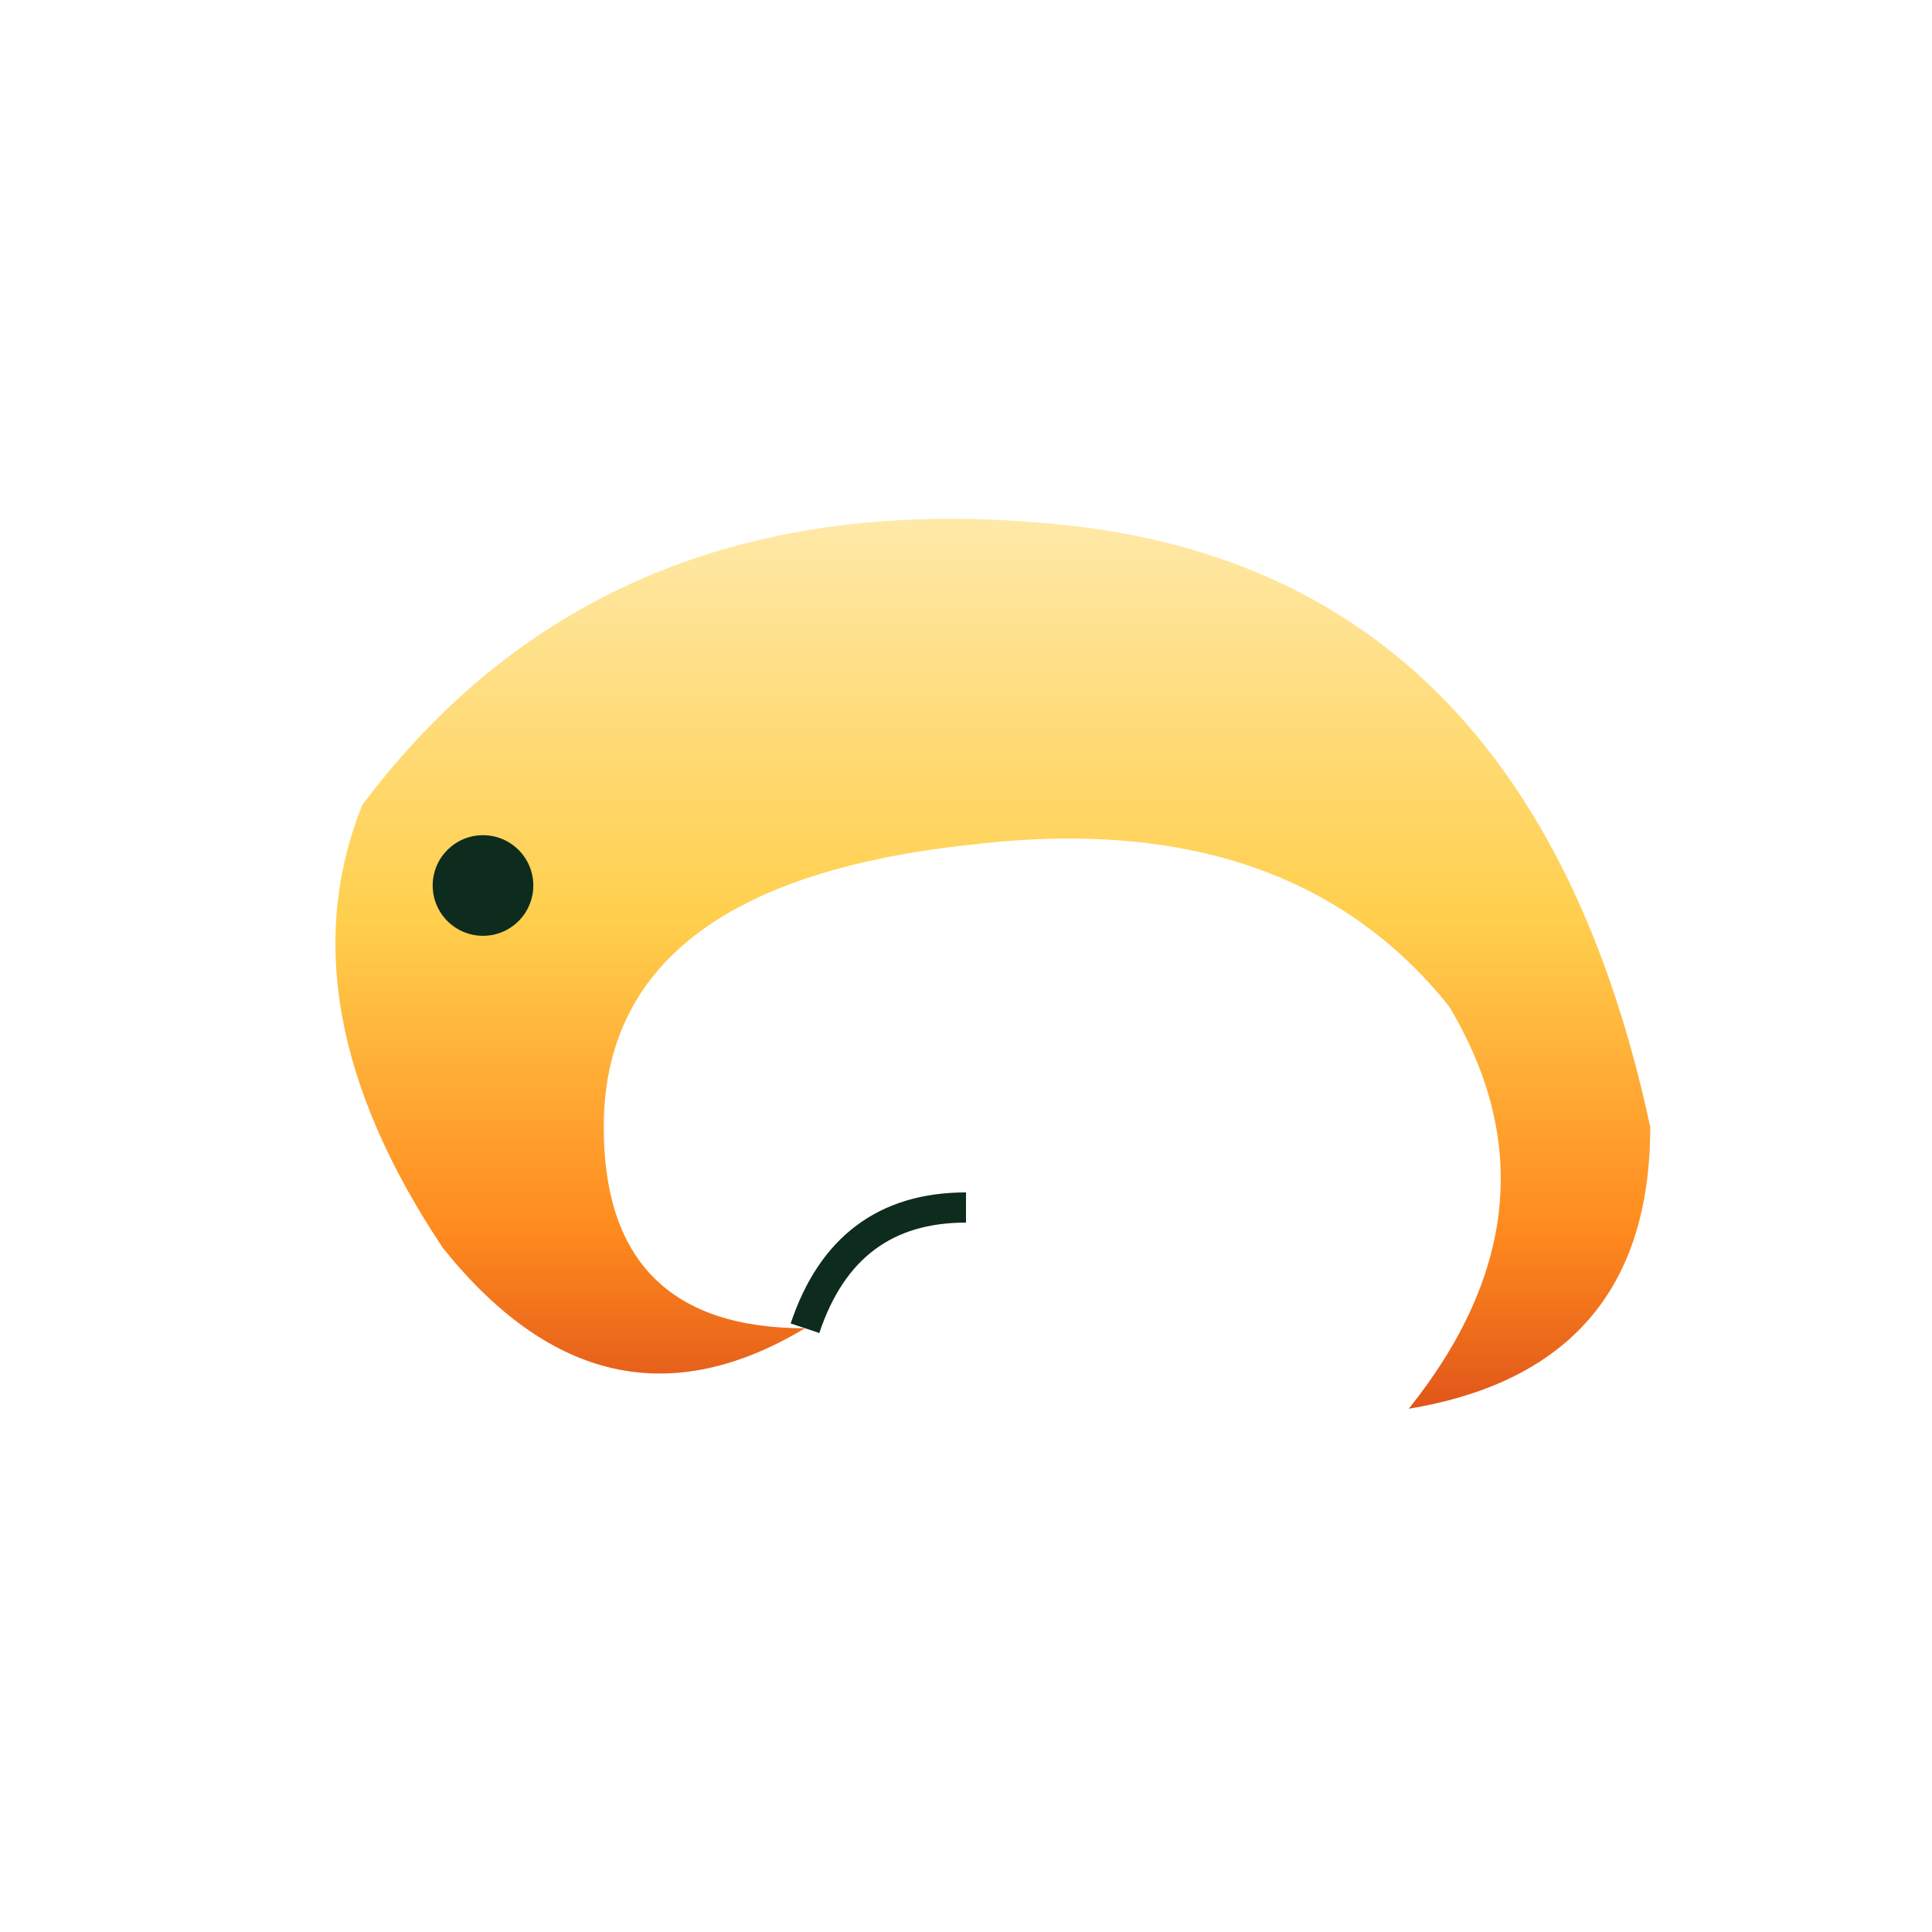
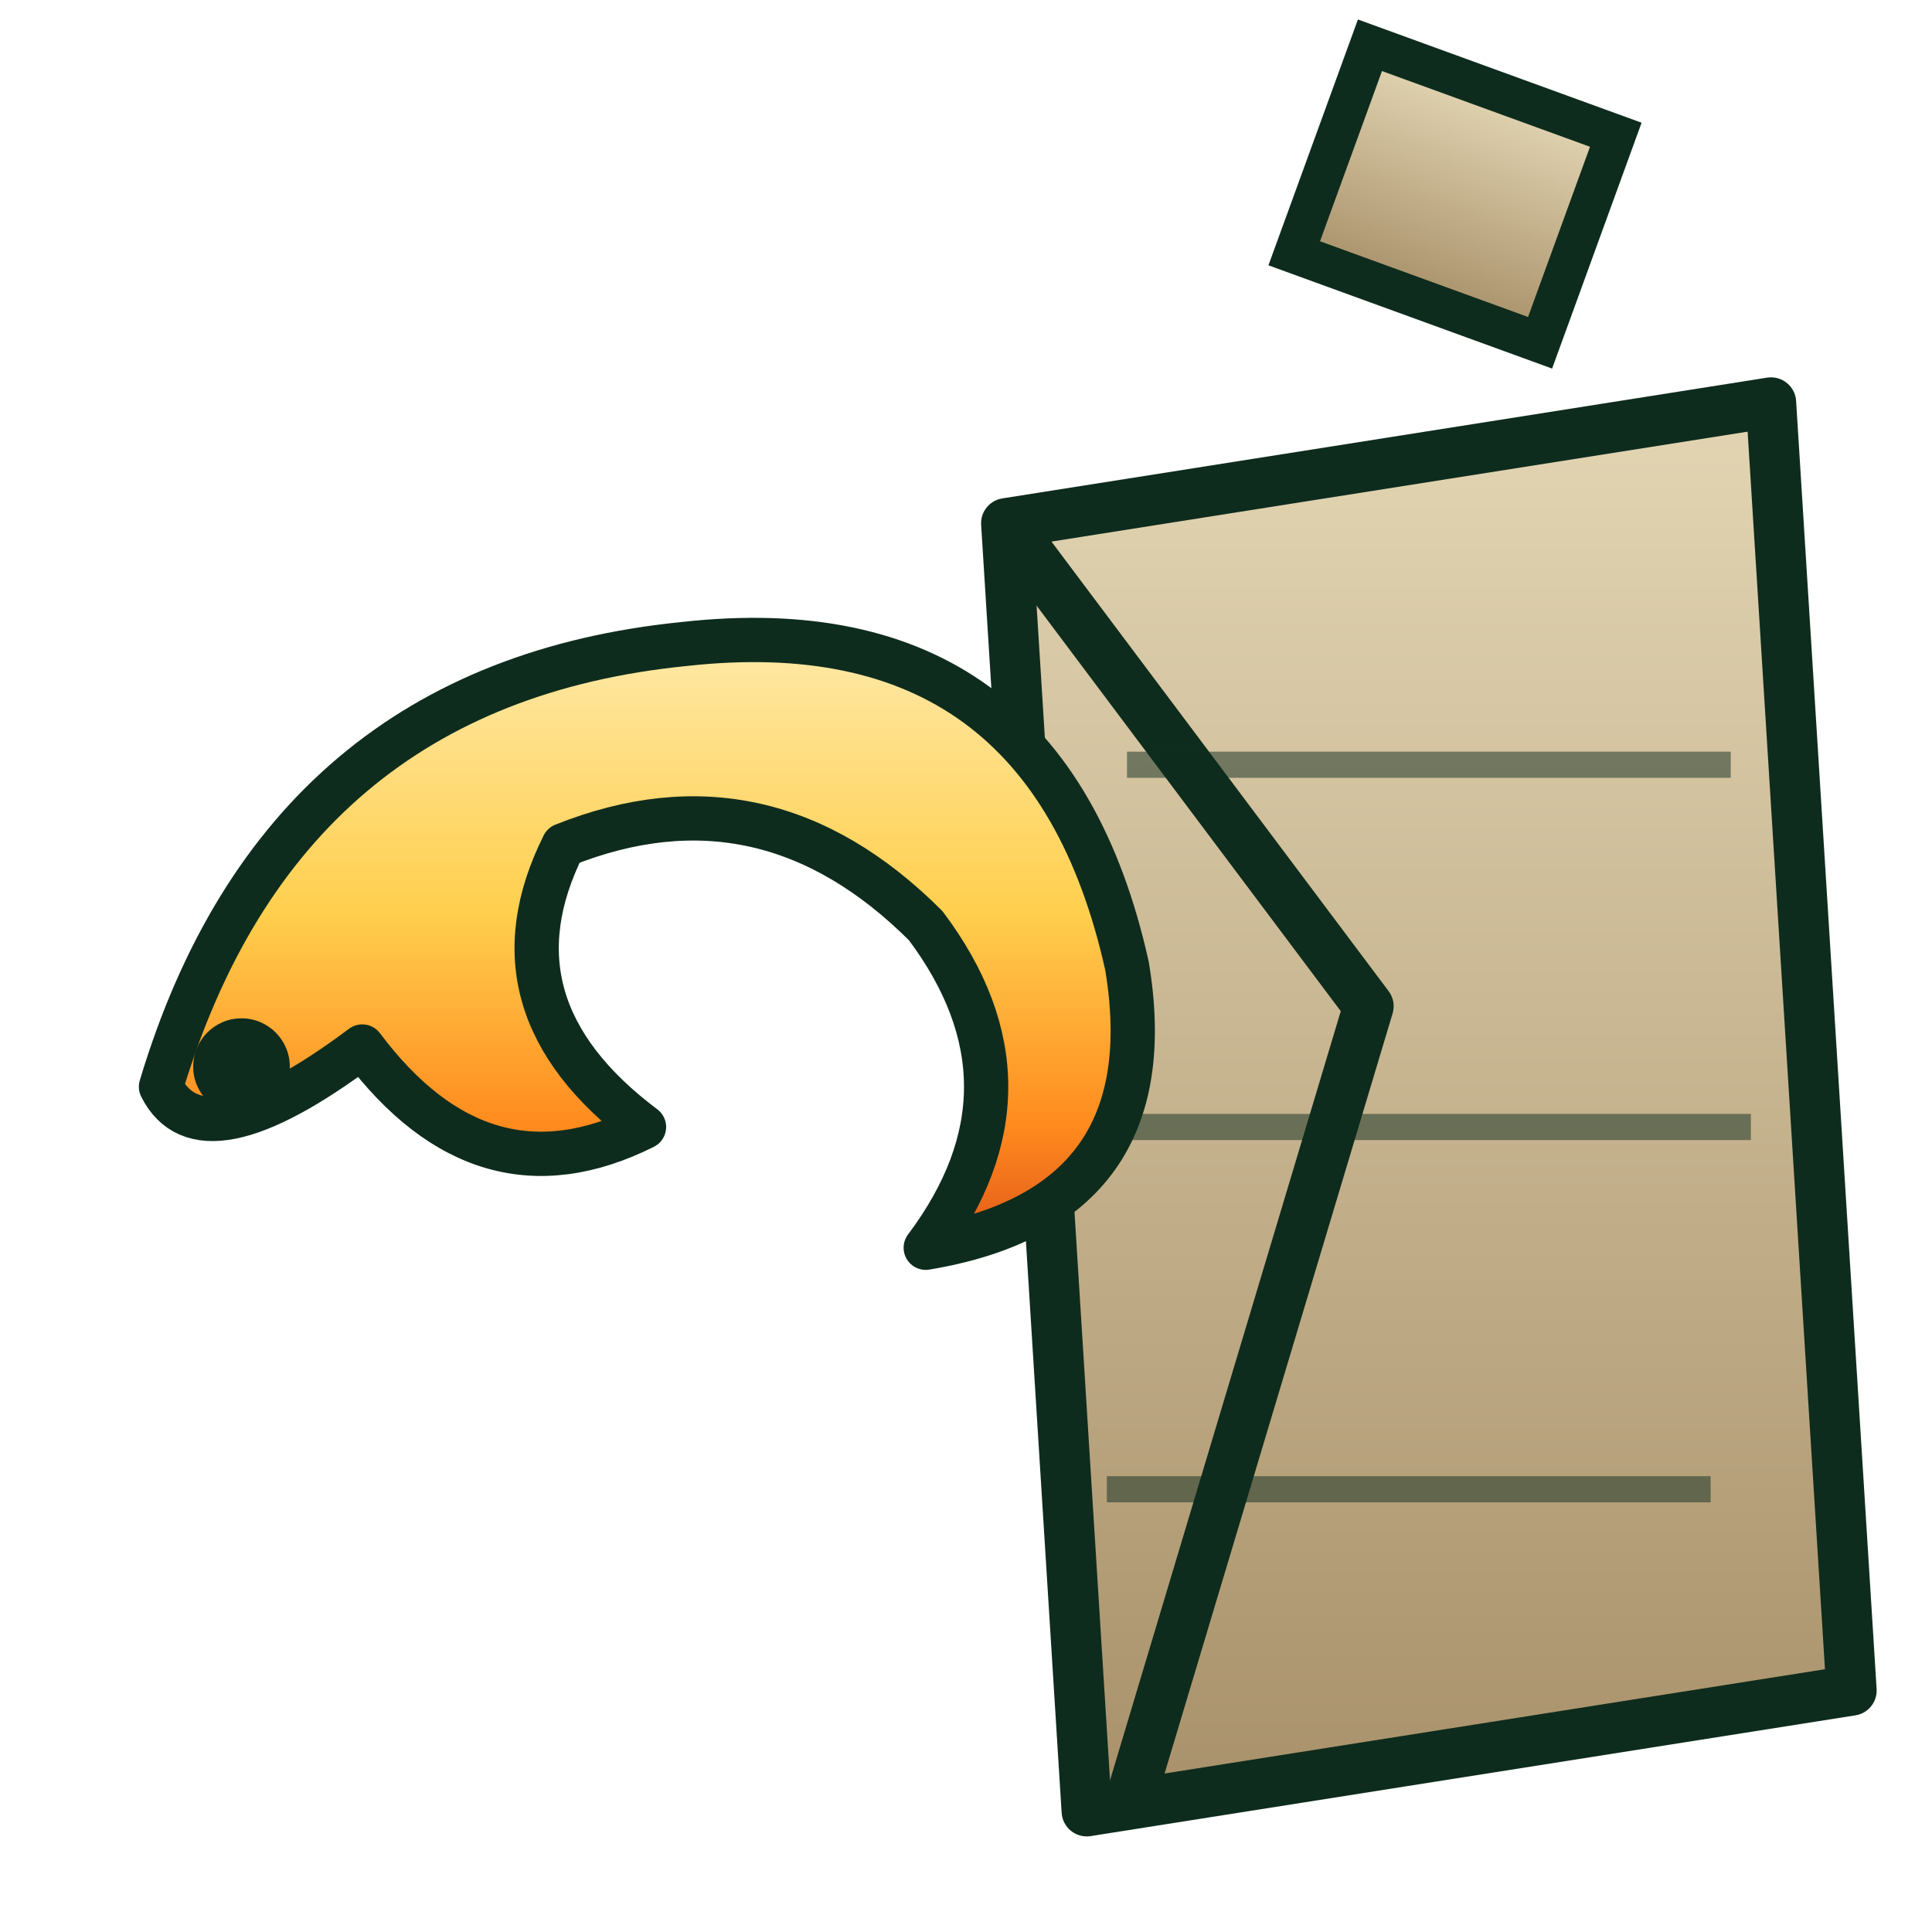
<svg xmlns="http://www.w3.org/2000/svg" viewBox="0 0 96 96" width="96" height="96">
  <defs>
    <linearGradient id="g" x1="0" y1="0" x2="0" y2="1">
      <stop offset="0" stop-color="#ffe9a8" />
      <stop offset=".45" stop-color="#ffcf4d" />
      <stop offset=".8" stop-color="#ff8a1e" />
      <stop offset="1" stop-color="#e0561a" />
    </linearGradient>
+     <linearGradient id="stone" x1="0" y1="0" x2="0" y2="1">
+       <stop offset="0" stop-color="#e3d5b3" />
+       <stop offset="1" stop-color="#a8916a" />
+     </linearGradient>
  </defs>
-   <path d="M18 40 Q30 24 52 26 Q76 28 82 56 Q82 68 70 70 Q78 60 72 50 Q64 40 48 42 Q30 44 30 56 Q30 66 40 66 Q30 72 22 62 Q14 50 18 40Z" fill="url(#g)" />
-   <circle cx="24" cy="44" r="2.5" fill="#0e2c1d" />
-   <path d="M40 66 Q42 60 48 60" stroke="#0e2c1d" stroke-width="1.5" fill="none" />
+   <path d="M50 26 L88 20 L92 84 L54 90 Z" fill="url(#stone)" stroke="#0e2c1d" stroke-width="2.5" stroke-linejoin="round" />
+   <path d="M50 26 L68 50 L56 90" fill="none" stroke="#0e2c1d" stroke-width="2.5" stroke-linejoin="round" />
+   <path d="M56 38 h30 M55 56 h32 M55 74 h30" stroke="#0e2c1d" stroke-width="1.3" opacity=".5" />
+   <rect x="66" y="4" width="13" height="11" fill="url(#stone)" stroke="#0e2c1d" stroke-width="2" transform="rotate(20 72 9)" />
+   <path d="M8 54 Q14 34 34 32 Q52 30 56 48 Q58 60 46 62 Q52 54 46 46 Q38 38 28 42 Q24 50 32 56 Q24 60 18 52 Q10 58 8 54Z" fill="url(#g)" stroke="#0e2c1d" stroke-width="2.2" stroke-linejoin="round" />
+   <circle cx="12" cy="53" r="2.4" fill="#0e2c1d" />
</svg>
